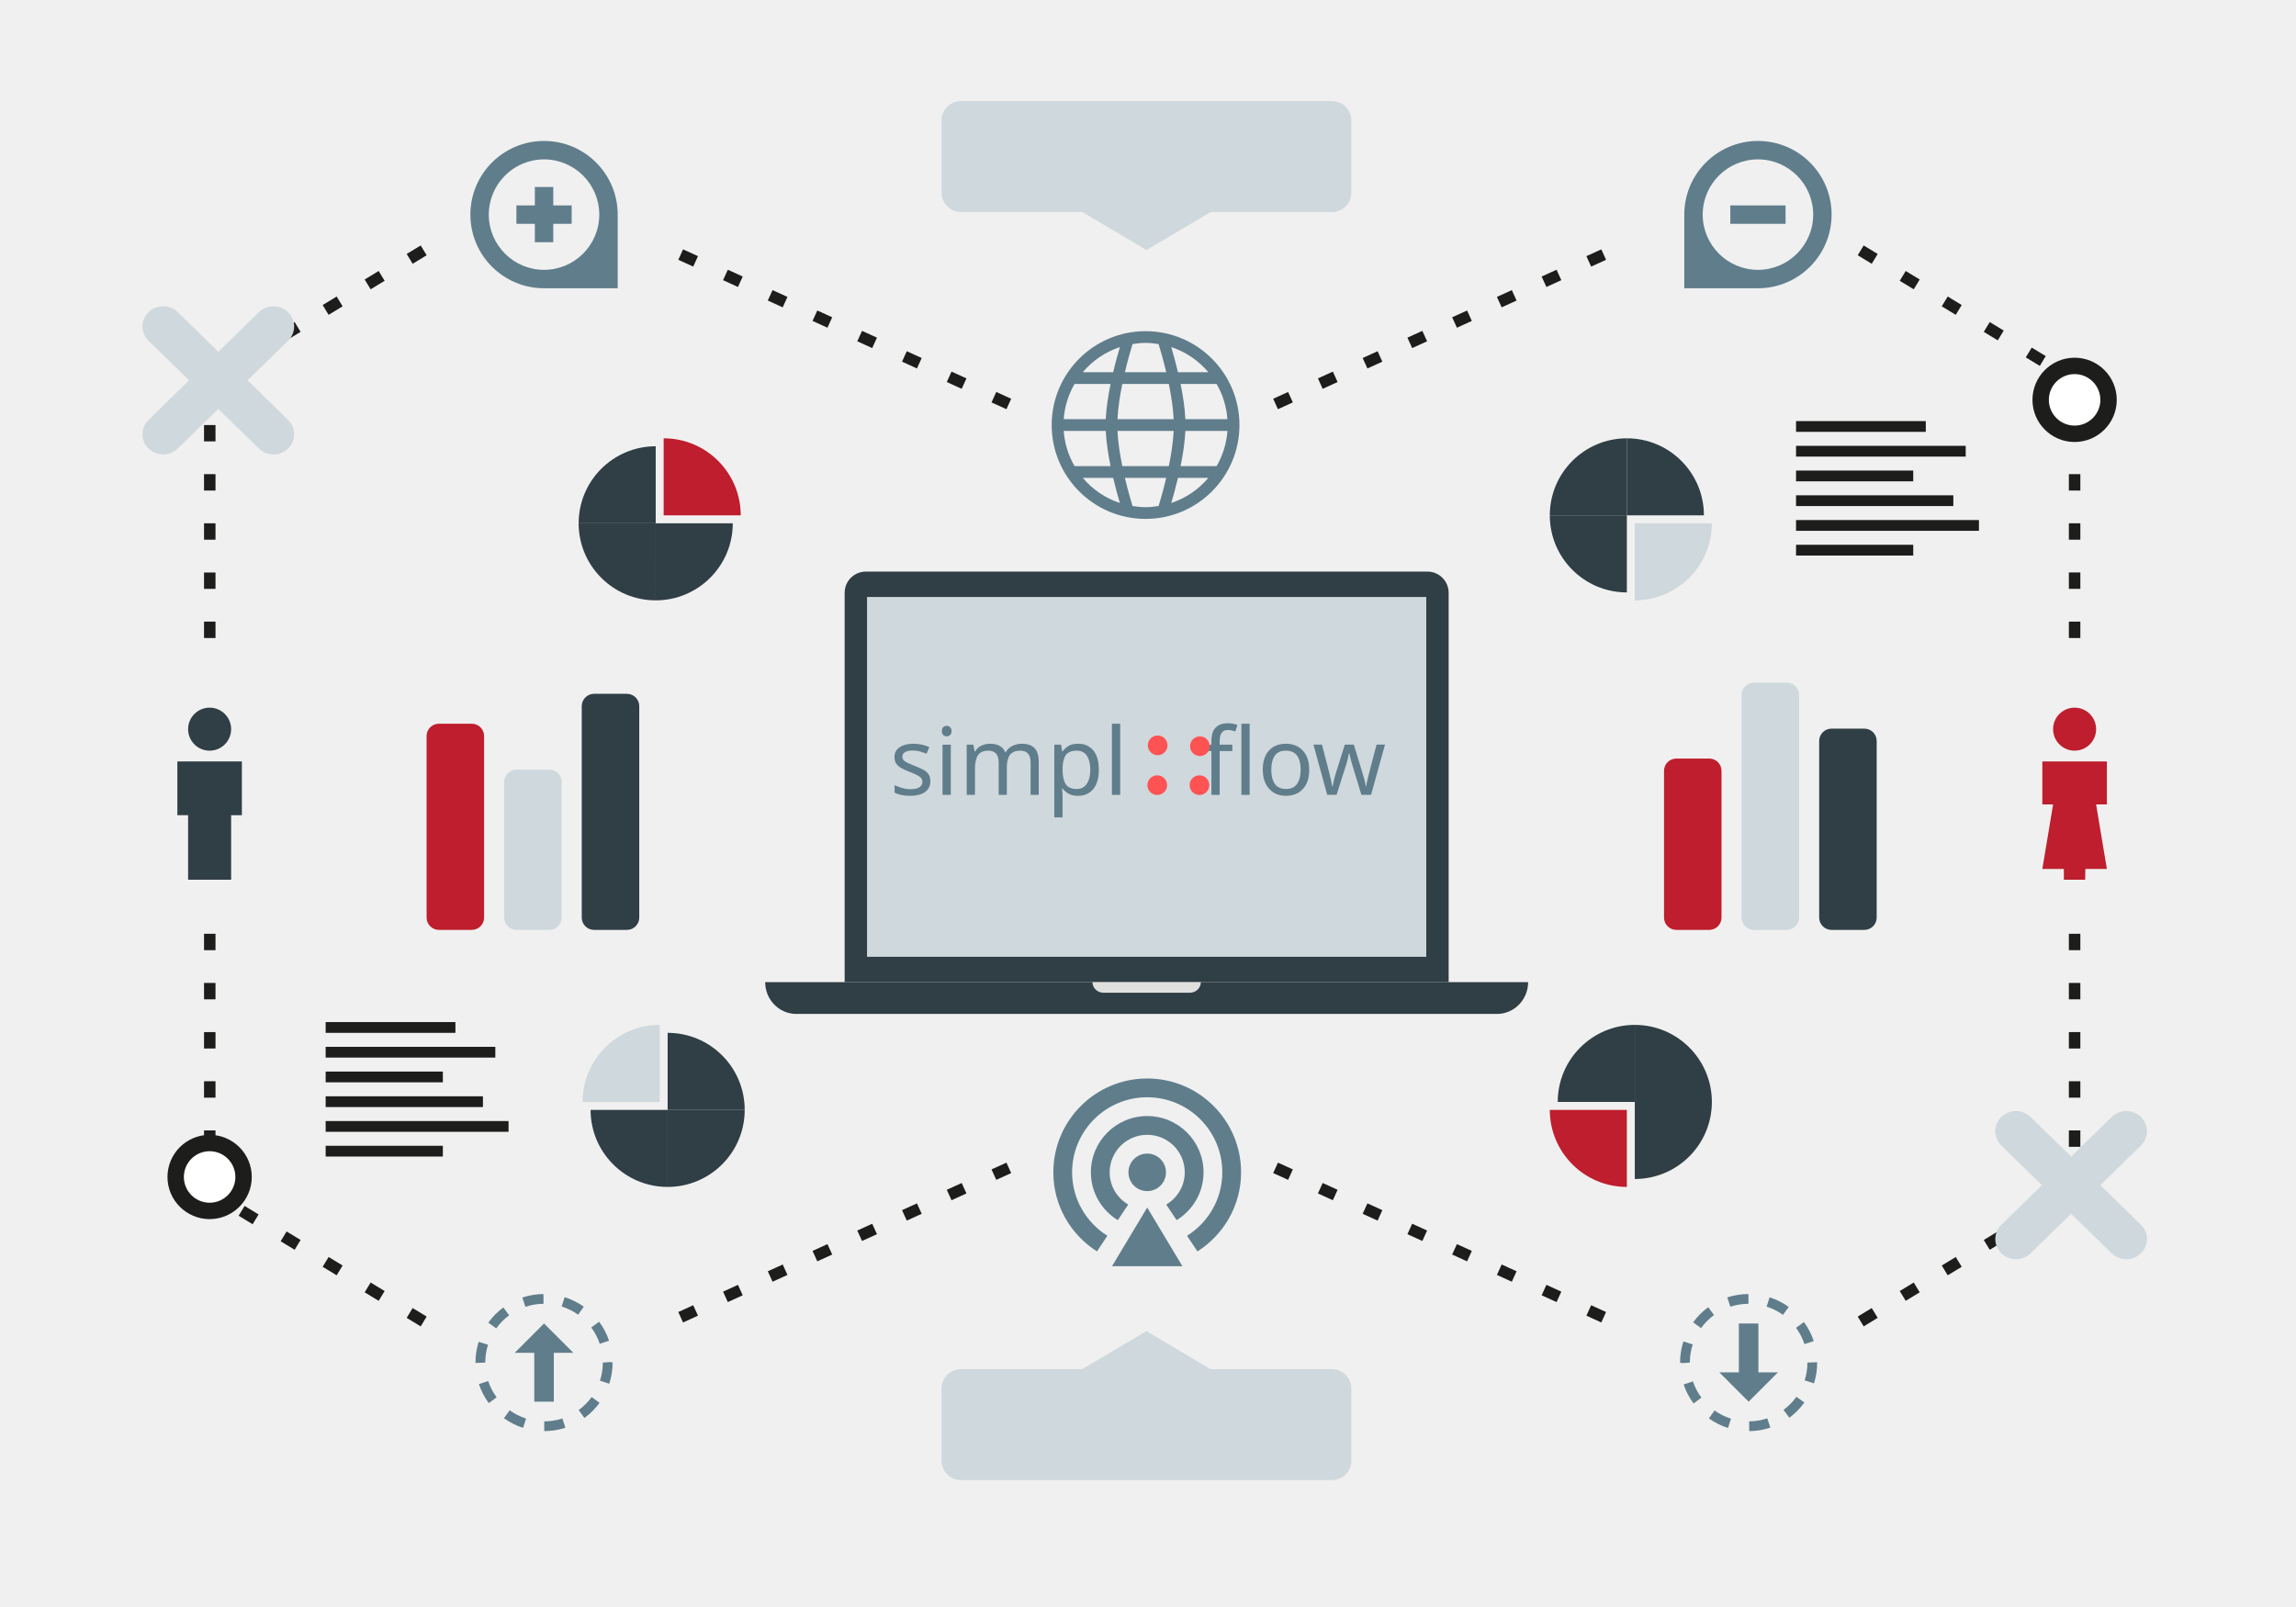
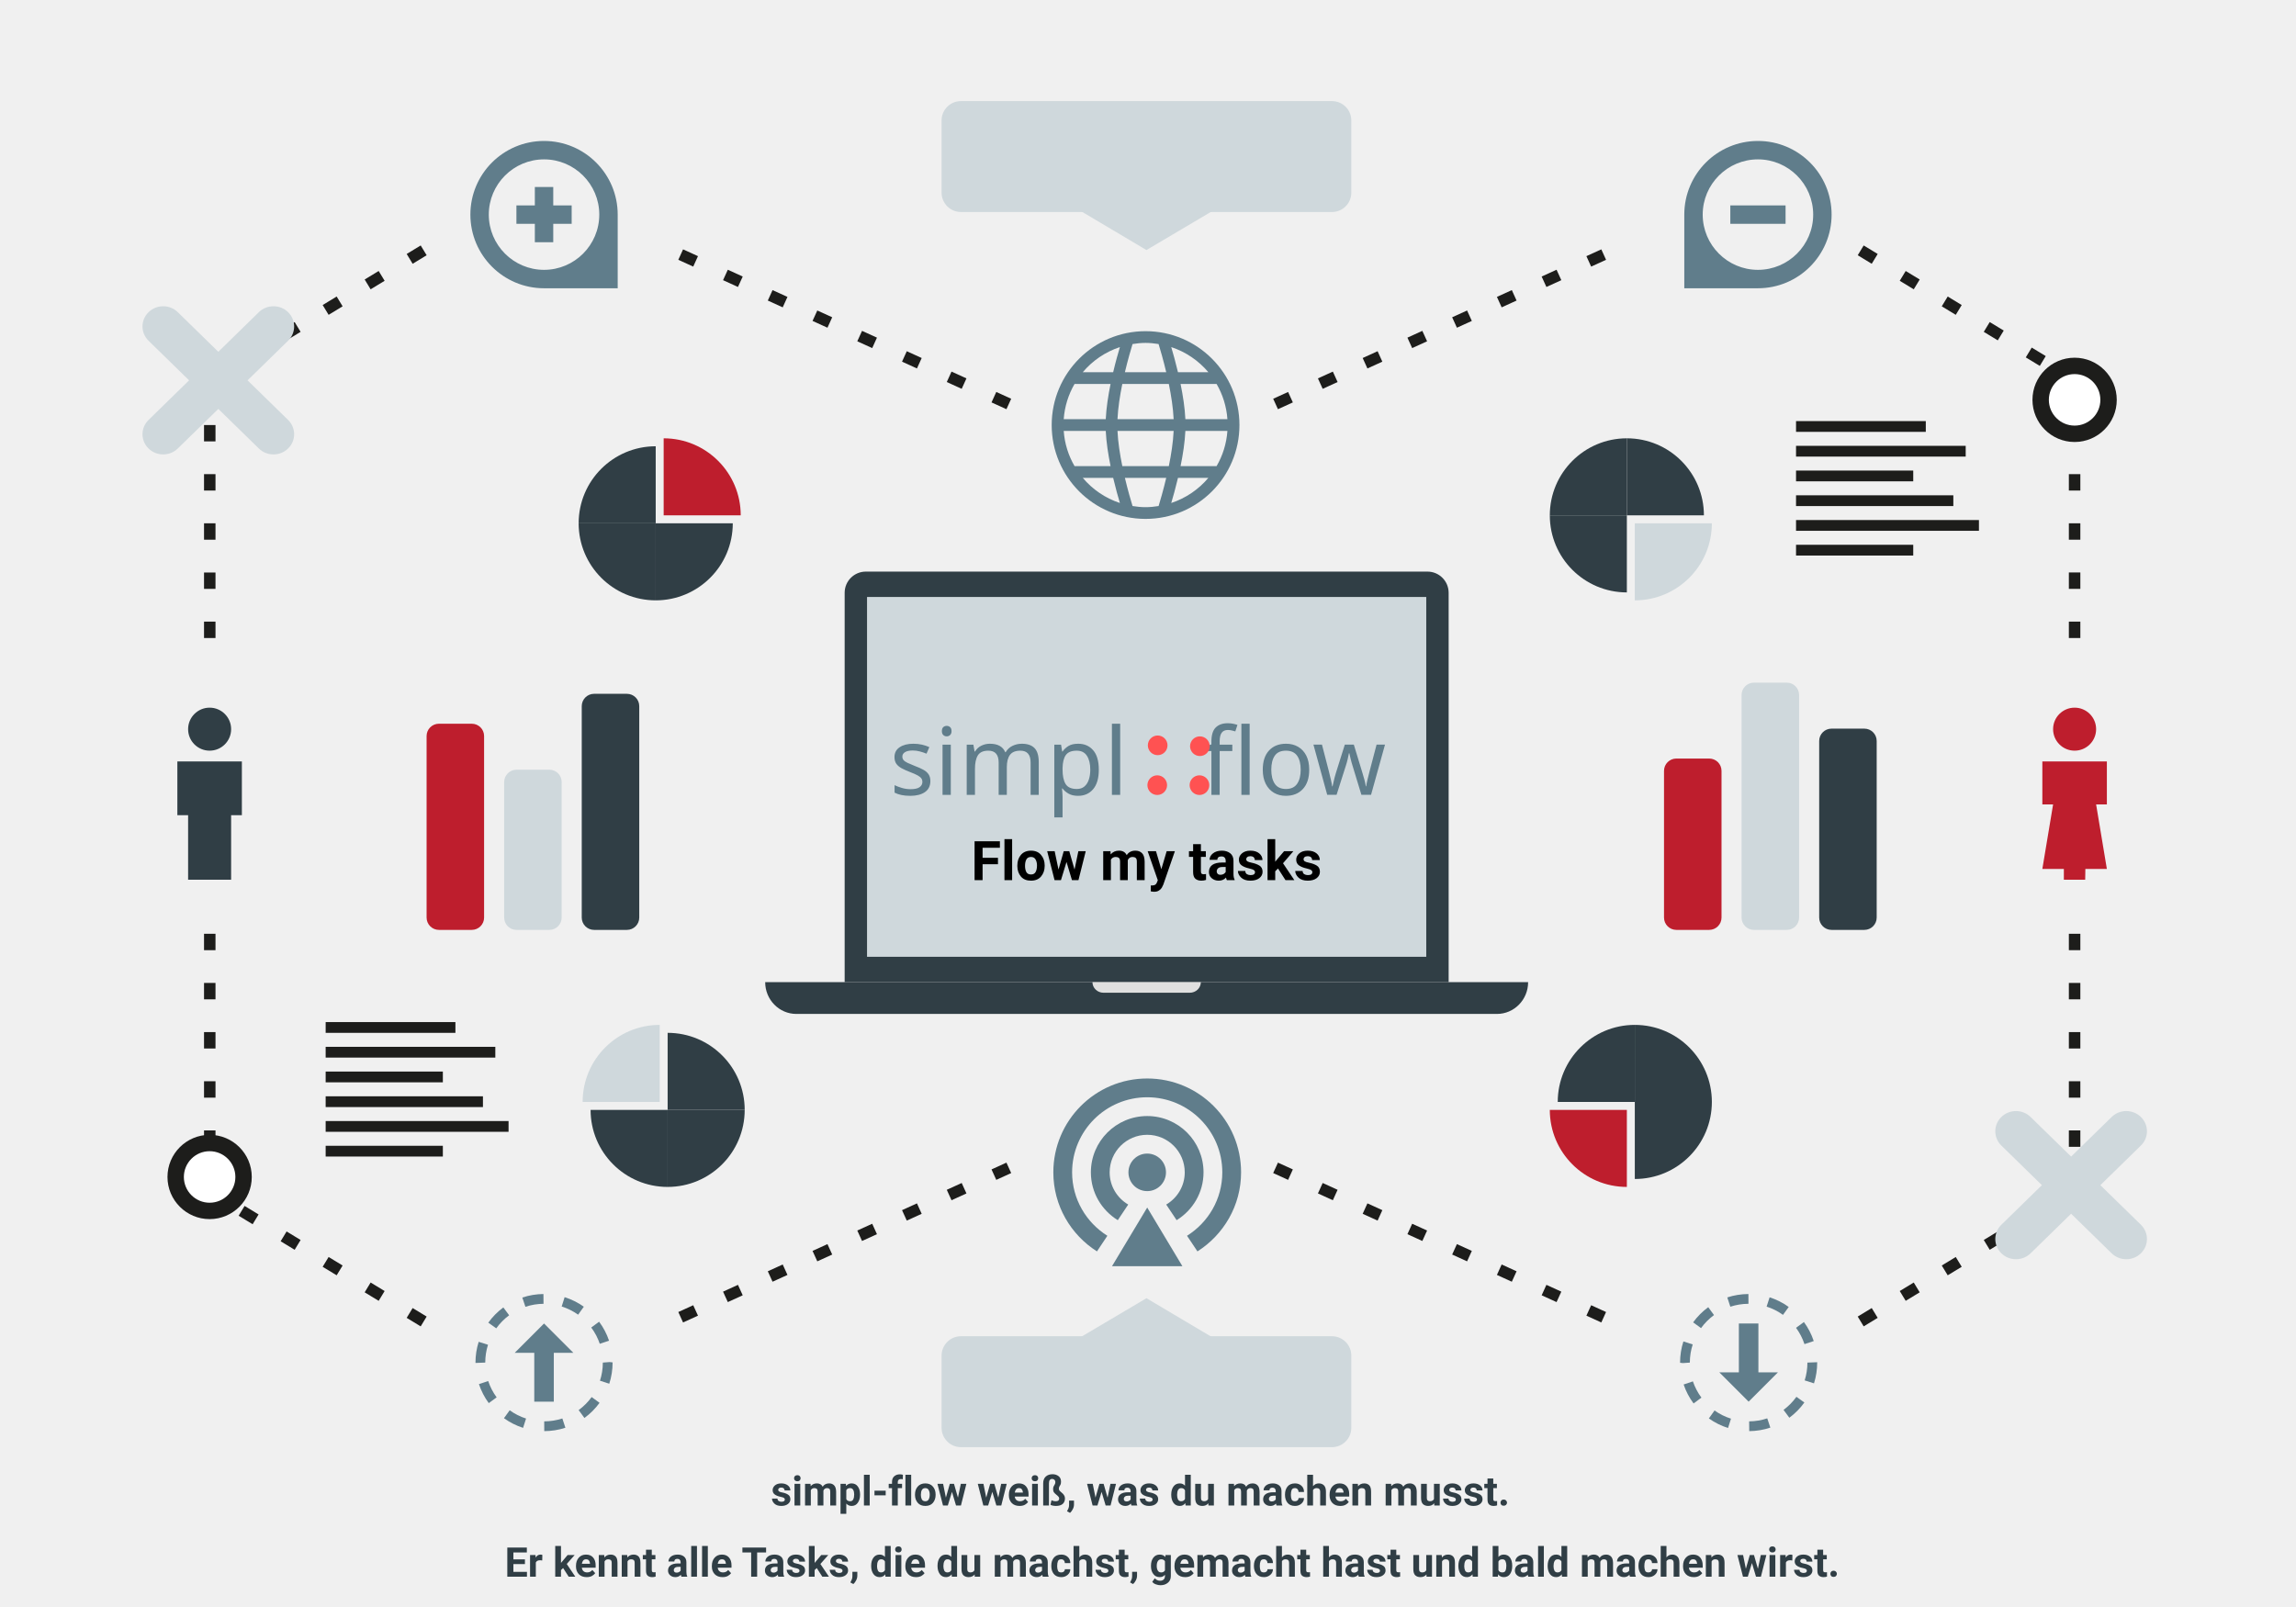
<svg xmlns="http://www.w3.org/2000/svg" id="svg2" version="1.1" xml:space="preserve" width="419.987" height="293.987" viewBox="0 0 419.987 293.987">
  <defs id="defs6" />
  <g id="g10" transform="matrix(1.25,0,0,-1.25,0,293.9875)">
    <path id="path16" style="fill:#1d1d1b;fill-opacity:1;fill-rule:nonzero;stroke:none" d="m 262.827,171.986 18.988,0 0,1.575 -18.988,0 0,-1.575 z" />
    <path id="path18" style="fill:#1d1d1b;fill-opacity:1;fill-rule:nonzero;stroke:none" d="m 262.827,168.365 24.827,0 0,1.576 -24.827,0 0,-1.576 z" />
    <path id="path20" style="fill:#1d1d1b;fill-opacity:1;fill-rule:nonzero;stroke:none" d="m 262.827,164.745 17.15,0 0,1.575 -17.15,0 0,-1.575 z" />
    <path id="path22" style="fill:#1d1d1b;fill-opacity:1;fill-rule:nonzero;stroke:none" d="m 262.827,161.125 23.017,0 0,1.575 -23.017,0 0,-1.575 z" />
    <path id="path24" style="fill:#1d1d1b;fill-opacity:1;fill-rule:nonzero;stroke:none" d="m 262.827,157.504 26.765,0 0,1.575 -26.765,0 0,-1.575 z" />
    <path id="path26" style="fill:#1d1d1b;fill-opacity:1;fill-rule:nonzero;stroke:none" d="m 262.827,153.883 17.15,0 0,1.575 -17.15,0 0,-1.575 z" />
    <path id="path28" style="fill:#1d1d1b;fill-opacity:1;fill-rule:nonzero;stroke:none" d="m 47.656,84.026 18.988,0 0,1.576 -18.988,0 0,-1.576 z" />
    <path id="path30" style="fill:#1d1d1b;fill-opacity:1;fill-rule:nonzero;stroke:none" d="m 47.656,80.407 24.828,0 0,1.574 -24.828,0 0,-1.574 z" />
    <path id="path32" style="fill:#1d1d1b;fill-opacity:1;fill-rule:nonzero;stroke:none" d="m 47.656,76.786 17.15,0 0,1.576 -17.15,0 0,-1.576 z" />
    <path id="path34" style="fill:#1d1d1b;fill-opacity:1;fill-rule:nonzero;stroke:none" d="m 47.656,73.165 23.017,0 0,1.576 -23.017,0 0,-1.576 z" />
    <path id="path36" style="fill:#1d1d1b;fill-opacity:1;fill-rule:nonzero;stroke:none" d="m 47.656,69.545 26.765,0 0,1.575 -26.765,0 0,-1.575 z" />
    <path id="path38" style="fill:#1d1d1b;fill-opacity:1;fill-rule:nonzero;stroke:none" d="m 47.656,65.924 17.15,0 0,1.575 -17.15,0 0,-1.575 z" />
    <path id="path240" style="fill:#607d8b;fill-opacity:1;fill-rule:nonzero;stroke:none" d="m 249.169,203.781 c 0,4.458 3.625,8.084 8.084,8.084 4.457,0 8.083,-3.626 8.083,-8.084 0,-4.458 -3.626,-8.084 -8.083,-8.084 -4.459,0 -8.084,3.626 -8.084,8.084 z m -2.695,0 0,-10.779 10.779,0 c 5.952,0 10.778,4.826 10.778,10.779 0,5.953 -4.826,10.779 -10.778,10.779 -5.953,0 -10.779,-4.826 -10.779,-10.779" />
    <path id="path242" style="fill:#607d8b;fill-opacity:1;fill-rule:nonzero;stroke:none" d="m 253.21,202.433 8.084,0 0,2.694 -8.084,0 0,-2.694 z" />
    <path id="path244" style="fill:#607d8b;fill-opacity:1;fill-rule:nonzero;stroke:none" d="m 79.613,195.697 c -4.458,0 -8.084,3.626 -8.084,8.084 0,4.458 3.626,8.084 8.084,8.084 4.458,0 8.084,-3.626 8.084,-8.084 0,-4.458 -3.626,-8.084 -8.084,-8.084 z m 0,18.863 c -5.952,0 -10.778,-4.826 -10.778,-10.779 0,-5.953 4.826,-10.779 10.778,-10.779 l 10.779,0 0,10.779 c 0,5.953 -4.826,10.779 -10.779,10.779" />
    <path id="path246" style="fill:#607d8b;fill-opacity:1;fill-rule:nonzero;stroke:none" d="m 80.961,207.823 -2.694,0 0,-2.696 -2.695,0 0,-2.694 2.695,0 0,-2.694 2.694,0 0,2.694 2.695,0 0,2.694 -2.695,0 0,2.696" />
    <path id="path248" style="fill:#303e45;fill-opacity:1;fill-rule:nonzero;stroke:none" d="m 25.954,123.752 0,-7.869 1.573,0 0,-9.441 6.295,0 0,9.441 1.573,0 0,7.869 -9.441,0 z m 4.721,1.574 c 1.739,0 3.148,1.409 3.148,3.147 0,1.738 -1.409,3.147 -3.148,3.147 -1.738,0 -3.147,-1.409 -3.147,-3.147 0,-1.738 1.409,-3.147 3.147,-3.147" />
    <path id="path250" style="fill:#be1e2d;fill-opacity:1;fill-rule:evenodd;stroke:none" d="m 303.592,125.326 c 1.738,0 3.147,1.409 3.147,3.147 0,1.738 -1.409,3.147 -3.147,3.147 -1.738,0 -3.148,-1.409 -3.148,-3.147 0,-1.738 1.41,-3.147 3.148,-3.147" />
    <path id="path252" style="fill:#be1e2d;fill-opacity:1;fill-rule:evenodd;stroke:none" d="m 308.313,123.752 -9.442,0 0,-6.294 1.573,0 -1.573,-9.442 3.148,0 0,-1.574 3.122,0 0.025,1.574 3.147,0 -1.574,9.442 1.574,0 0,6.294" />
    <path id="path254" style="fill:#607d8b;fill-opacity:1;fill-rule:nonzero;stroke:none" d="m 165.132,63.61 c 0,-1.518 1.228,-2.746 2.747,-2.746 1.518,0 2.747,1.228 2.747,2.746 0,1.517 -1.229,2.748 -2.747,2.748 -1.519,0 -2.747,-1.231 -2.747,-2.748" />
    <path id="path256" style="fill:#607d8b;fill-opacity:1;fill-rule:nonzero;stroke:none" d="m 170.661,58.897 1.522,-2.285 c 2.355,1.449 3.938,4.029 3.938,6.998 0,4.551 -3.69,8.242 -8.242,8.242 -4.552,0 -8.243,-3.691 -8.243,-8.242 0,-2.969 1.584,-5.549 3.938,-6.998 l 1.525,2.285 c -1.619,0.957 -2.715,2.697 -2.715,4.713 0,3.035 2.46,5.496 5.495,5.496 3.036,0 5.493,-2.461 5.493,-5.496 0,-2.016 -1.097,-3.76 -2.711,-4.713" />
    <path id="path258" style="fill:#607d8b;fill-opacity:1;fill-rule:nonzero;stroke:none" d="m 167.879,77.348 c -7.586,0 -13.737,-6.15 -13.737,-13.738 0,-4.875 2.556,-9.133 6.385,-11.568 l 1.523,2.285 c -3.091,1.945 -5.161,5.361 -5.161,9.283 0,6.068 4.919,10.99 10.99,10.99 6.068,0 10.99,-4.922 10.99,-10.99 0,-3.922 -2.073,-7.342 -5.163,-9.283 l 1.525,-2.285 c 3.828,2.435 6.385,6.693 6.385,11.568 0,7.588 -6.15,13.738 -13.737,13.738" />
    <path id="path260" style="fill:#607d8b;fill-opacity:1;fill-rule:nonzero;stroke:none" d="m 162.728,49.874 10.302,0 -5.151,8.586 -5.151,-8.586" />
    <path id="path262" style="fill:#607d8b;fill-opacity:1;fill-rule:nonzero;stroke:none" d="m 171.396,161.574 c 0.257,0.851 0.626,2.159 0.987,3.681 l 4.449,0 c -1.421,-1.686 -3.297,-2.974 -5.436,-3.681 z m -5.663,-0.444 c -0.242,0.788 -0.687,2.305 -1.119,4.125 l 6.049,0 c -0.432,-1.818 -0.875,-3.337 -1.117,-4.125 -0.622,-0.1 -1.257,-0.167 -1.908,-0.167 -0.65,0 -1.283,0.067 -1.905,0.167 z m -7.287,4.125 4.45,0 c 0.36,-1.522 0.73,-2.83 0.986,-3.681 -2.142,0.705 -4.016,1.995 -5.436,3.681 z m 5.437,19.137 c -0.255,-0.851 -0.627,-2.158 -0.987,-3.681 l -4.45,0 c 1.418,1.686 3.294,2.976 5.437,3.681 z m 5.661,0.446 c 0.243,-0.792 0.687,-2.306 1.119,-4.127 l -6.049,0 c 0.432,1.821 0.877,3.335 1.119,4.127 0.622,0.099 1.255,0.166 1.905,0.166 0.651,0 1.284,-0.067 1.906,-0.166 z m 7.289,-4.127 -4.451,0 c -0.361,1.523 -0.731,2.83 -0.986,3.681 2.139,-0.705 4.015,-1.995 5.437,-3.681 z m -3.369,-6.87 c -0.076,1.655 -0.356,3.463 -0.703,5.153 l 5.271,0 c 0.893,-1.537 1.45,-3.285 1.584,-5.153 l -6.152,0 z m 0,-1.716 6.152,0 c -0.134,-1.869 -0.691,-3.616 -1.584,-5.153 l -5.271,0 c 0.347,1.69 0.627,3.497 0.703,5.153 z m -9.934,0 8.217,0 c -0.077,-1.652 -0.357,-3.461 -0.704,-5.153 l -6.808,0 c -0.345,1.692 -0.629,3.501 -0.705,5.153 z m 0.705,6.869 6.808,0 c 0.347,-1.691 0.627,-3.5 0.704,-5.153 l -8.217,0 c 0.076,1.653 0.36,3.462 0.705,5.153 z m -2.422,-5.153 -6.151,0 c 0.131,1.868 0.692,3.616 1.583,5.153 l 5.271,0 c -0.344,-1.69 -0.626,-3.498 -0.703,-5.153 z m -6.151,-1.716 6.151,0 c 0.077,-1.656 0.359,-3.463 0.703,-5.153 l -5.271,0 c -0.891,1.537 -1.452,3.284 -1.583,5.153 z m 11.976,14.596 c -7.586,0 -13.737,-6.151 -13.737,-13.738 0,-7.586 6.151,-13.737 13.737,-13.737 7.588,0 13.738,6.151 13.738,13.737 0,7.587 -6.15,13.738 -13.738,13.738" />
    <path id="path264" style="fill:#1d1d1b;fill-opacity:1;fill-rule:nonzero;stroke:none" d="m 232.845,196.172 -0.697,1.529 2.183,0.993 0.695,-1.528 -2.181,-0.994 z m -6.549,-2.981 -0.695,1.527 2.181,0.995 0.697,-1.528 -2.183,-0.994 z m -6.548,-2.982 -0.694,1.528 2.181,0.994 0.696,-1.528 -2.183,-0.994 z m -6.548,-2.981 -0.695,1.527 2.183,0.993 0.696,-1.527 -2.184,-0.993 z m -6.547,-2.982 -0.696,1.528 2.183,0.993 0.696,-1.527 -2.183,-0.994 z m -6.548,-2.982 -0.696,1.529 2.184,0.994 0.695,-1.528 -2.183,-0.995 z m -6.547,-2.981 -0.696,1.528 2.183,0.994 0.694,-1.528 -2.181,-0.994 z m -6.548,-2.981 -0.696,1.528 2.183,0.993 0.695,-1.528 -2.182,-0.993" />
    <path id="path266" style="fill:#1d1d1b;fill-opacity:1;fill-rule:nonzero;stroke:none" d="m 273.903,196.586 -2.049,1.246 0.872,1.434 2.05,-1.245 -0.873,-1.435 z m 6.149,-3.737 -2.05,1.246 0.872,1.434 2.05,-1.245 -0.872,-1.435 z m 6.148,-3.736 -2.049,1.245 0.871,1.435 2.049,-1.246 -0.871,-1.434 z m 6.148,-3.736 -2.049,1.244 0.872,1.435 2.049,-1.245 -0.872,-1.434 z m 6.149,-3.738 -2.05,1.246 0.872,1.435 2.049,-1.245 -0.871,-1.436 z m 5.935,-3.856 -1.68,0 0,1.27 -0.156,0.096 0.156,0.259 0,0.117 0.072,0 0.644,1.059 0.964,-0.586 0,-2.215 z m 0,-7.194 -1.68,0 0,2.398 1.68,0 0,-2.398 z m 0,-7.195 -1.68,0 0,2.399 1.68,0 0,-2.399 z m 0,-7.194 -1.68,0 0,2.398 1.68,0 0,-2.398 z m 0,-7.195 -1.68,0 0,2.399 1.68,0 0,-2.399 z m 0,-7.195 -1.68,0 0,2.399 1.68,0 0,-2.399" />
    <path id="path268" style="fill:#1d1d1b;fill-opacity:1;fill-rule:nonzero;stroke:none" d="m 101.444,196.172 -2.182,0.994 0.696,1.528 2.182,-0.993 -0.696,-1.529 z m 6.548,-2.981 -2.182,0.994 0.696,1.528 2.182,-0.995 -0.696,-1.527 z m 6.548,-2.982 -2.182,0.994 0.695,1.528 2.182,-0.994 -0.695,-1.528 z m 6.548,-2.981 -2.183,0.993 0.696,1.527 2.182,-0.993 -0.695,-1.527 z m 6.548,-2.982 -2.184,0.994 0.697,1.527 2.182,-0.993 -0.695,-1.528 z m 6.547,-2.982 -2.182,0.995 0.695,1.528 2.183,-0.994 -0.696,-1.529 z m 6.548,-2.981 -2.182,0.994 0.694,1.528 2.184,-0.994 -0.696,-1.528 z m 6.547,-2.981 -2.182,0.993 0.696,1.528 2.182,-0.993 -0.696,-1.528" />
    <path id="path270" style="fill:#1d1d1b;fill-opacity:1;fill-rule:nonzero;stroke:none" d="m 60.385,196.586 -0.872,1.435 2.05,1.245 0.872,-1.434 -2.05,-1.246 z m -6.149,-3.737 -0.872,1.435 2.049,1.245 0.873,-1.434 -2.05,-1.246 z m -6.147,-3.736 -0.872,1.434 2.05,1.246 0.871,-1.435 -2.049,-1.245 z m -6.149,-3.736 -0.873,1.434 2.051,1.245 0.871,-1.435 -2.049,-1.244 z m -6.148,-3.738 -0.871,1.436 2.048,1.245 0.871,-1.435 -2.048,-1.246 z m -4.256,-3.856 -1.679,0 0,2.215 0.964,0.586 0.643,-1.059 0.072,0 0,-0.117 0.158,-0.259 -0.158,-0.096 0,-1.27 z m 0,-7.195 -1.679,0 0,2.399 1.679,0 0,-2.399 z m 0,-7.194 -1.679,0 0,2.399 1.679,0 0,-2.399 z m 0,-7.194 -1.679,0 0,2.398 1.679,0 0,-2.398 z m 0,-7.195 -1.679,0 0,2.398 1.679,0 0,-2.398 z m 0,-7.195 -1.679,0 0,2.399 1.679,0 0,-2.399" />
    <path id="path272" style="fill:#1d1d1b;fill-opacity:1;fill-rule:nonzero;stroke:none" d="m 188.497,62.512 -2.183,0.994 0.696,1.528 2.182,-0.994 -0.695,-1.528 z m 6.548,-2.982 -2.183,0.994 0.696,1.529 2.181,-0.996 -0.694,-1.527 z m 6.548,-2.981 -2.184,0.995 0.696,1.527 2.183,-0.994 -0.695,-1.528 z m 6.547,-2.982 -2.183,0.994 0.696,1.527 2.183,-0.992 -0.696,-1.529 z m 6.548,-2.981 -2.183,0.995 0.695,1.527 2.184,-0.994 -0.696,-1.528 z m 6.547,-2.982 -2.181,0.994 0.694,1.529 2.183,-0.996 -0.696,-1.527 z m 6.547,-2.98 -2.181,0.992 0.695,1.529 2.183,-0.994 -0.697,-1.527 z m 6.549,-2.983 -2.183,0.994 0.697,1.528 2.181,-0.994 -0.695,-1.528" />
    <path id="path274" style="fill:#1d1d1b;fill-opacity:1;fill-rule:nonzero;stroke:none" d="m 304.432,96.127 -1.68,0 0,2.397 1.68,0 0,-2.397 z m 0,-7.195 -1.68,0 0,2.399 1.68,0 0,-2.399 z m 0,-7.195 -1.68,0 0,2.398 1.68,0 0,-2.398 z m 0,-7.193 -1.68,0 0,2.398 1.68,0 0,-2.398 z m 0,-7.196 -1.68,0 0,2.399 1.68,0 0,-2.399 z m -0.964,-7.596 -0.644,1.059 -0.072,0 0,0.117 -0.156,0.258 0.156,0.096 0,1.271 1.68,0 0,-2.215 -0.964,-0.586 z m -6.149,-3.736 -0.872,1.434 2.05,1.246 0.871,-1.436 -2.049,-1.244 z m -6.148,-3.738 -0.872,1.435 2.049,1.247 0.872,-1.436 -2.049,-1.246 z m -6.149,-3.734 -0.871,1.433 2.049,1.246 0.871,-1.435 -2.049,-1.244 z m -6.148,-3.737 -0.872,1.434 2.05,1.246 0.872,-1.436 -2.05,-1.244 z m -6.148,-3.738 -0.872,1.435 2.049,1.247 0.873,-1.436 -2.05,-1.246" />
    <path id="path276" style="fill:#1d1d1b;fill-opacity:1;fill-rule:nonzero;stroke:none" d="m 145.792,62.512 -0.696,1.528 2.182,0.994 0.696,-1.528 -2.182,-0.994 z m -6.549,-2.982 -0.694,1.527 2.182,0.996 0.696,-1.529 -2.184,-0.994 z m -6.547,-2.981 -0.695,1.528 2.182,0.994 0.696,-1.527 -2.183,-0.995 z m -6.547,-2.982 -0.697,1.529 2.184,0.992 0.695,-1.527 -2.182,-0.994 z m -6.548,-2.981 -0.696,1.528 2.183,0.994 0.695,-1.527 -2.182,-0.995 z m -6.548,-2.982 -0.695,1.527 2.182,0.996 0.695,-1.529 -2.182,-0.994 z m -6.547,-2.98 -0.696,1.527 2.182,0.994 0.696,-1.529 -2.182,-0.992 z m -6.548,-2.983 -0.696,1.528 2.182,0.994 0.696,-1.528 -2.182,-0.994" />
    <path id="path278" style="fill:#1d1d1b;fill-opacity:1;fill-rule:nonzero;stroke:none" d="m 31.536,96.127 -1.679,0 0,2.397 1.679,0 0,-2.397 z m 0,-7.195 -1.679,0 0,2.399 1.679,0 0,-2.399 z m 0,-7.195 -1.679,0 0,2.398 1.679,0 0,-2.398 z m 0,-7.193 -1.679,0 0,2.398 1.679,0 0,-2.398 z m 0,-7.196 -1.679,0 0,2.399 1.679,0 0,-2.399 z m -0.714,-7.596 -0.964,0.586 0,2.215 1.679,0 0,-1.271 0.158,-0.096 -0.158,-0.258 0,-0.117 -0.072,0 -0.643,-1.059 z m 6.148,-3.736 -2.048,1.244 0.871,1.436 2.048,-1.246 -0.871,-1.434 z m 6.149,-3.738 -2.051,1.246 0.873,1.436 2.049,-1.247 -0.871,-1.435 z m 6.148,-3.734 -2.05,1.244 0.872,1.435 2.049,-1.246 -0.871,-1.433 z m 6.146,-3.737 -2.049,1.244 0.872,1.436 2.05,-1.246 -0.873,-1.434 z m 6.149,-3.738 -2.05,1.246 0.872,1.436 2.05,-1.247 -0.872,-1.435" />
    <path id="path280" style="fill:#ffffff;fill-opacity:1;fill-rule:nonzero;stroke:none" d="m 308.562,176.67 c 0,-2.745 -2.226,-4.968 -4.97,-4.968 -2.744,0 -4.968,2.223 -4.968,4.968 0,2.744 2.224,4.969 4.968,4.969 2.744,0 4.97,-2.225 4.97,-4.969" />
    <path id="path282" style="fill:#1d1d1b;fill-opacity:1;fill-rule:nonzero;stroke:none" d="m 303.592,180.44 c -2.078,0 -3.77,-1.692 -3.77,-3.77 0,-2.079 1.692,-3.77 3.77,-3.77 2.078,0 3.769,1.691 3.769,3.77 0,2.078 -1.691,3.77 -3.769,3.77 z m 0,-9.938 c -3.402,0 -6.167,2.767 -6.167,6.168 0,3.402 2.765,6.168 6.167,6.168 3.401,0 6.168,-2.766 6.168,-6.168 0,-3.401 -2.767,-6.168 -6.168,-6.168" />
    <path id="path284" style="fill:#ffffff;fill-opacity:1;fill-rule:nonzero;stroke:none" d="m 35.644,62.934 c 0,-2.742 -2.225,-4.969 -4.969,-4.969 -2.744,0 -4.968,2.227 -4.968,4.969 0,2.746 2.225,4.969 4.968,4.969 2.744,0 4.969,-2.223 4.969,-4.969" />
    <path id="path286" style="fill:#1d1d1b;fill-opacity:1;fill-rule:nonzero;stroke:none" d="m 30.675,66.706 c -2.078,0 -3.769,-1.692 -3.769,-3.772 0,-2.078 1.691,-3.769 3.769,-3.769 2.078,0 3.769,1.691 3.769,3.769 0,2.08 -1.691,3.772 -3.769,3.772 z m 0,-9.94 c -3.401,0 -6.167,2.768 -6.167,6.168 0,3.402 2.766,6.168 6.167,6.168 3.401,0 6.168,-2.766 6.168,-6.168 0,-3.4 -2.768,-6.168 -6.168,-6.168" />
    <path id="path288" style="fill:#cfd8dc;fill-opacity:1;fill-rule:nonzero;stroke:none" d="m 36.227,179.525 5.932,5.796 c 1.18,1.153 1.18,3.026 0,4.181 -1.182,1.154 -3.098,1.154 -4.279,0 l -5.931,-5.797 -5.933,5.797 c -1.18,1.154 -3.096,1.154 -4.277,0 -1.181,-1.155 -1.181,-3.028 0,-4.181 l 5.932,-5.796 -5.932,-5.796 c -1.181,-1.154 -1.181,-3.025 0,-4.18 1.18,-1.155 3.097,-1.155 4.277,0 l 5.933,5.794 5.931,-5.794 c 1.181,-1.155 3.097,-1.155 4.279,0 1.18,1.155 1.18,3.026 0,4.18 l -5.932,5.796" />
    <path id="path290" style="fill:#cfd8dc;fill-opacity:1;fill-rule:nonzero;stroke:none" d="m 307.36,61.737 5.933,5.795 c 1.181,1.154 1.181,3.025 0,4.181 -1.183,1.155 -3.098,1.155 -4.28,0 l -5.931,-5.794 -5.932,5.794 c -1.18,1.155 -3.096,1.155 -4.278,0 -1.182,-1.156 -1.182,-3.027 0,-4.181 l 5.932,-5.795 -5.932,-5.795 c -1.182,-1.156 -1.182,-3.025 0,-4.18 1.182,-1.156 3.098,-1.156 4.278,-0.002 l 5.932,5.795 5.931,-5.795 c 1.182,-1.154 3.097,-1.154 4.28,0.002 1.181,1.155 1.179,3.024 0,4.18 l -5.933,5.795" />
    <path id="path292" style="fill:#607d8b;fill-opacity:1;fill-rule:nonzero;stroke:none" d="m 75.324,37.2 2.859,0 0,-7.151 2.86,0 0,7.151 2.859,0 -4.29,4.289 L 75.324,37.2" />
    <path id="path294" style="fill:#607d8b;fill-opacity:1;fill-rule:nonzero;stroke:none" d="m 73.656,43.842 c -0.846,-0.625 -1.586,-1.377 -2.199,-2.23 l 1.162,-0.832 c 0.526,0.732 1.162,1.375 1.887,1.912 l -0.85,1.15" />
    <path id="path296" style="fill:#607d8b;fill-opacity:1;fill-rule:nonzero;stroke:none" d="m 79.538,44.372 -0.013,1.431 c -1.057,-0.009 -2.095,-0.183 -3.091,-0.515 l 0.453,-1.356 c 0.852,0.285 1.744,0.434 2.65,0.44" />
    <path id="path298" style="fill:#607d8b;fill-opacity:1;fill-rule:nonzero;stroke:none" d="m 73.748,27.629 c 0.854,-0.615 1.796,-1.091 2.798,-1.414 l 0.436,1.364 c -0.859,0.273 -1.665,0.679 -2.396,1.211 L 73.748,27.629" />
    <path id="path300" style="fill:#607d8b;fill-opacity:1;fill-rule:nonzero;stroke:none" d="m 70.085,32.618 c 0.333,-0.998 0.814,-1.934 1.439,-2.783 l 1.153,0.845 c -0.534,0.731 -0.95,1.531 -1.234,2.387 L 70.085,32.618" />
    <path id="path302" style="fill:#607d8b;fill-opacity:1;fill-rule:nonzero;stroke:none" d="m 71.413,38.377 -1.364,0.432 c -0.31,-0.98 -0.468,-2.002 -0.468,-3.039 l 0,-0.055 1.429,0.055 c 0,0.891 0.135,1.768 0.403,2.607" />
    <path id="path304" style="fill:#607d8b;fill-opacity:1;fill-rule:nonzero;stroke:none" d="m 87.671,41.751 -1.151,-0.852 c 0.543,-0.727 0.962,-1.527 1.249,-2.379 l 1.357,0.457 c -0.335,0.992 -0.824,1.928 -1.455,2.774" />
    <path id="path306" style="fill:#607d8b;fill-opacity:1;fill-rule:nonzero;stroke:none" d="m 89.222,35.844 -1.006,-0.074 c 0,-0.906 -0.14,-1.799 -0.418,-2.654 l 1.361,-0.44 c 0.323,0.998 0.487,2.037 0.487,3.121 l -0.425,0.047" />
    <path id="path308" style="fill:#607d8b;fill-opacity:1;fill-rule:nonzero;stroke:none" d="m 84.678,28.817 0.845,-1.154 c 0.853,0.621 1.597,1.369 2.213,2.218 l -1.155,0.842 c -0.53,-0.73 -1.171,-1.371 -1.903,-1.906" />
    <path id="path310" style="fill:#607d8b;fill-opacity:1;fill-rule:nonzero;stroke:none" d="M 82.626,45.342 82.194,43.977 c 0.859,-0.269 1.67,-0.672 2.407,-1.197 l 0.832,1.166 c -0.861,0.611 -1.806,1.082 -2.806,1.396" />
    <path id="path312" style="fill:#607d8b;fill-opacity:1;fill-rule:nonzero;stroke:none" d="m 79.639,27.165 0.006,-1.428 c 1.058,0.004 2.099,0.17 3.093,0.494 l -0.446,1.359 c -0.848,-0.277 -1.742,-0.42 -2.652,-0.425" />
    <path id="path314" style="fill:#607d8b;fill-opacity:1;fill-rule:nonzero;stroke:none" d="m 260.179,34.34 -2.86,0 0,7.151 -2.86,0 0,-7.151 -2.86,0 4.29,-4.291 4.29,4.291" />
    <path id="path316" style="fill:#607d8b;fill-opacity:1;fill-rule:nonzero;stroke:none" d="m 261.847,27.698 c 0.847,0.625 1.586,1.375 2.2,2.23 l -1.163,0.832 c -0.526,-0.732 -1.161,-1.377 -1.887,-1.914 l 0.85,-1.148" />
    <path id="path318" style="fill:#607d8b;fill-opacity:1;fill-rule:nonzero;stroke:none" d="m 255.965,27.167 0.013,-1.43 c 1.056,0.008 2.094,0.182 3.089,0.514 l -0.452,1.355 c -0.851,-0.285 -1.744,-0.432 -2.65,-0.439" />
    <path id="path320" style="fill:#607d8b;fill-opacity:1;fill-rule:nonzero;stroke:none" d="m 261.755,43.909 c -0.854,0.617 -1.796,1.093 -2.796,1.414 l -0.438,-1.362 c 0.857,-0.275 1.666,-0.681 2.397,-1.21 l 0.837,1.158" />
    <path id="path322" style="fill:#607d8b;fill-opacity:1;fill-rule:nonzero;stroke:none" d="m 265.418,38.92 c -0.332,0.999 -0.814,1.934 -1.44,2.784 l -1.151,-0.846 c 0.533,-0.729 0.949,-1.531 1.233,-2.387 l 1.358,0.449" />
    <path id="path324" style="fill:#607d8b;fill-opacity:1;fill-rule:nonzero;stroke:none" d="m 264.09,33.163 1.363,-0.434 c 0.311,0.979 0.469,2.004 0.469,3.039 l 0,0.055 -1.431,-0.055 c 0,-0.889 -0.135,-1.767 -0.401,-2.605" />
    <path id="path326" style="fill:#607d8b;fill-opacity:1;fill-rule:nonzero;stroke:none" d="m 247.833,29.788 1.148,0.853 c -0.541,0.725 -0.96,1.528 -1.248,2.377 l -1.355,-0.455 c 0.334,-0.994 0.823,-1.928 1.455,-2.775" />
    <path id="path328" style="fill:#607d8b;fill-opacity:1;fill-rule:nonzero;stroke:none" d="m 246.281,35.694 1.006,0.074 c 0,0.908 0.142,1.799 0.419,2.656 l -1.363,0.44 c -0.322,-0.998 -0.487,-2.039 -0.487,-3.123 l 0.425,-0.047" />
    <path id="path330" style="fill:#607d8b;fill-opacity:1;fill-rule:nonzero;stroke:none" d="m 250.823,42.723 -0.844,1.153 c -0.852,-0.622 -1.596,-1.37 -2.212,-2.219 l 1.156,-0.842 c 0.529,0.73 1.17,1.371 1.9,1.908" />
    <path id="path332" style="fill:#607d8b;fill-opacity:1;fill-rule:nonzero;stroke:none" d="m 252.877,26.196 0.431,1.365 c -0.859,0.27 -1.67,0.674 -2.406,1.199 l -0.832,-1.166 c 0.861,-0.611 1.806,-1.082 2.807,-1.398" />
    <path id="path334" style="fill:#607d8b;fill-opacity:1;fill-rule:nonzero;stroke:none" d="m 255.864,44.374 -0.006,1.429 C 254.8,45.799 253.76,45.631 252.765,45.307 l 0.447,-1.359 c 0.849,0.277 1.742,0.42 2.652,0.426" />
    <path id="path336" style="fill:#303e45;fill-opacity:1;fill-rule:nonzero;stroke:none" d="m 95.955,147.326 0.001,0 -0.001,11.275 11.278,0 -11.277,0 0,11.276 -0.001,0 0,-11.276 -11.277,0 11.277,0 0,-11.275" />
    <path id="path338" style="fill:#303e45;fill-opacity:1;fill-rule:nonzero;stroke:none" d="m 95.955,169.877 c -6.227,0 -11.277,-5.047 -11.277,-11.276 l 11.277,0 0,11.276" />
    <path id="path340" style="fill:#be1e2d;fill-opacity:1;fill-rule:nonzero;stroke:none" d="m 97.118,171.041 0,-11.278 11.278,0 0,0 c 0,6.229 -5.048,11.278 -11.278,11.278" />
    <path id="path342" style="fill:#303e45;fill-opacity:1;fill-rule:nonzero;stroke:none" d="m 95.955,147.326 0,11.275 -11.277,0 c 0.002,-6.226 5.05,-11.275 11.277,-11.275" />
    <path id="path344" style="fill:#303e45;fill-opacity:1;fill-rule:nonzero;stroke:none" d="m 95.956,147.326 c 6.229,0 11.275,5.049 11.277,11.275 l -11.278,0 0.001,-11.275" />
    <path id="path346" style="fill:#303e45;fill-opacity:1;fill-rule:nonzero;stroke:none" d="m 226.794,159.764 0,-0.001 11.275,0.001 0,-11.277 0,11.276 11.276,0 0,0.001 -11.276,0 0,11.277 0,-11.277 -11.275,0" />
    <path id="path348" style="fill:#303e45;fill-opacity:1;fill-rule:nonzero;stroke:none" d="m 249.345,159.764 c 0,6.228 -5.047,11.277 -11.276,11.277 l 0,-11.277 11.276,0" />
    <path id="path350" style="fill:#cfd8dc;fill-opacity:1;fill-rule:nonzero;stroke:none" d="m 250.508,158.601 -11.277,0 0,-11.277 c 6.229,0 11.277,5.049 11.277,11.277" />
    <path id="path352" style="fill:#303e45;fill-opacity:1;fill-rule:nonzero;stroke:none" d="m 226.794,159.764 11.275,0 0,11.277 c -6.227,-0.002 -11.275,-5.049 -11.275,-11.277" />
    <path id="path354" style="fill:#303e45;fill-opacity:1;fill-rule:nonzero;stroke:none" d="m 226.794,159.763 c 0,-6.228 5.048,-11.275 11.275,-11.276 l 0,11.277 -11.275,-0.001" />
    <path id="path356" style="fill:#303e45;fill-opacity:1;fill-rule:nonzero;stroke:none" d="m 239.232,85.192 -0.001,0 0.001,-11.275 -11.278,0 11.277,0 0,-11.278 0.001,0 0,11.278 11.277,0 -11.277,0 0,11.275" />
    <path id="path358" style="fill:#303e45;fill-opacity:1;fill-rule:nonzero;stroke:none" d="m 239.232,62.639 c 6.228,0 11.277,5.049 11.277,11.278 l -11.277,0 0,-11.278" />
    <path id="path360" style="fill:#be1e2d;fill-opacity:1;fill-rule:nonzero;stroke:none" d="m 238.069,61.477 0,11.277 -11.276,0 0,0 c 0,-6.228 5.048,-11.277 11.276,-11.277" />
    <path id="path362" style="fill:#303e45;fill-opacity:1;fill-rule:nonzero;stroke:none" d="m 239.232,85.192 0,-11.275 11.277,0 c -0.002,6.226 -5.049,11.275 -11.277,11.275" />
    <path id="path364" style="fill:#303e45;fill-opacity:1;fill-rule:nonzero;stroke:none" d="m 239.231,85.192 c -6.228,0 -11.275,-5.049 -11.277,-11.275 l 11.278,0 -0.001,11.275" />
    <path id="path366" style="fill:#303e45;fill-opacity:1;fill-rule:nonzero;stroke:none" d="m 108.976,72.754 -11.276,0 0,11.276 0,-11.276 -11.277,0 11.277,0 0,-11.277 0,11.277 11.276,0" />
    <path id="path368" style="fill:#303e45;fill-opacity:1;fill-rule:nonzero;stroke:none" d="m 86.424,72.754 c 0,-6.228 5.048,-11.277 11.277,-11.277 l 0,11.277 -11.277,0" />
    <path id="path370" style="fill:#cfd8dc;fill-opacity:1;fill-rule:nonzero;stroke:none" d="m 85.262,73.917 11.277,0 0,11.275 c -6.229,0 -11.277,-5.047 -11.277,-11.275" />
    <path id="path372" style="fill:#303e45;fill-opacity:1;fill-rule:nonzero;stroke:none" d="m 108.976,72.754 -11.276,0 0,-11.277 c 6.228,0.002 11.276,5.049 11.276,11.277" />
    <path id="path374" style="fill:#303e45;fill-opacity:1;fill-rule:nonzero;stroke:none" d="m 108.976,72.754 c 0,6.229 -5.048,11.274 -11.276,11.276 l 0,-11.276 11.276,0" />
    <path id="path376" style="fill:#cfd8dc;fill-opacity:1;fill-rule:nonzero;stroke:none" d="m 181.993,207.009 -14.226,-8.415 -14.223,8.443 28.449,-0.028" />
    <path id="path378" style="fill:#cfd8dc;fill-opacity:1;fill-rule:nonzero;stroke:none" d="m 197.747,206.994 c 0,-1.565 -1.268,-2.833 -2.833,-2.833 l -54.292,0 c -1.565,0 -2.832,1.268 -2.832,2.833 l 0,10.568 c 0,1.565 1.267,2.832 2.832,2.832 l 54.292,0 c 1.565,0 2.833,-1.267 2.833,-2.832 l 0,-10.568" />
-     <path id="path380" style="fill:#cfd8dc;fill-opacity:1;fill-rule:nonzero;stroke:none" d="m 153.544,31.96 14.225,8.414 14.224,-8.444 -28.449,0.03" />
-     <path id="path382" style="fill:#cfd8dc;fill-opacity:1;fill-rule:nonzero;stroke:none" d="m 137.79,31.973 c 0,1.565 1.268,2.834 2.832,2.834 l 54.292,0 c 1.565,0 2.833,-1.269 2.833,-2.834 l 0,-10.568 c 0,-1.563 -1.268,-2.832 -2.833,-2.832 l -54.292,0 c -1.564,0 -2.832,1.269 -2.832,2.832 l 0,10.568" />
+     <path id="path380" style="fill:#cfd8dc;fill-opacity:1;fill-rule:nonzero;stroke:none" d="m 153.544,36.777 14.225,8.414 14.224,-8.444 -28.449,0.03" />
+     <path id="path382" style="fill:#cfd8dc;fill-opacity:1;fill-rule:nonzero;stroke:none" d="m 137.79,36.79 c 0,1.565 1.268,2.834 2.832,2.834 l 54.292,0 c 1.565,0 2.833,-1.269 2.833,-2.834 l 0,-10.568 c 0,-1.563 -1.268,-2.832 -2.833,-2.832 l -54.292,0 c -1.564,0 -2.832,1.269 -2.832,2.832 l 0,10.568" />
    <path id="path384" style="fill:#be1e2d;fill-opacity:1;fill-rule:nonzero;stroke:none" d="m 70.841,100.899 c 0,-0.996 -0.806,-1.803 -1.805,-1.803 l -4.806,0 c -0.996,0 -1.803,0.807 -1.803,1.803 l 0,26.567 c 0,0.998 0.807,1.803 1.803,1.803 l 4.806,0 c 0.999,0 1.805,-0.805 1.805,-1.803 l 0,-26.567" />
    <path id="path386" style="fill:#cfd8dc;fill-opacity:1;fill-rule:nonzero;stroke:none" d="m 82.193,100.899 c 0,-0.996 -0.805,-1.803 -1.804,-1.803 l -4.808,0 c -0.993,0 -1.802,0.807 -1.802,1.803 l 0,19.837 c 0,0.995 0.809,1.803 1.802,1.803 l 4.808,0 c 0.998,0 1.804,-0.808 1.804,-1.803 l 0,-19.837" />
    <path id="path388" style="fill:#303e45;fill-opacity:1;fill-rule:nonzero;stroke:none" d="m 93.547,100.899 c 0,-0.996 -0.807,-1.803 -1.804,-1.803 l -4.809,0 c -0.995,0 -1.803,0.807 -1.803,1.803 l 0,30.944 c 0,0.995 0.809,1.804 1.803,1.804 l 4.809,0 c 0.996,0 1.804,-0.809 1.804,-1.804 l 0,-30.944" />
    <path id="path390" style="fill:#be1e2d;fill-opacity:1;fill-rule:nonzero;stroke:none" d="m 251.922,100.899 c 0,-0.996 -0.807,-1.803 -1.804,-1.803 l -4.807,0 c -0.996,0 -1.804,0.807 -1.804,1.803 l 0,21.471 c 0,0.997 0.808,1.803 1.804,1.803 l 4.807,0 c 0.997,0 1.804,-0.806 1.804,-1.803 l 0,-21.471" />
    <path id="path392" style="fill:#cfd8dc;fill-opacity:1;fill-rule:nonzero;stroke:none" d="m 263.274,100.899 c 0,-0.996 -0.806,-1.803 -1.802,-1.803 l -4.809,0 c -0.995,0 -1.803,0.807 -1.803,1.803 l 0,32.579 c 0,0.995 0.808,1.803 1.803,1.803 l 4.809,0 c 0.996,0 1.802,-0.808 1.802,-1.803 l 0,-32.579" />
    <path id="path394" style="fill:#303e45;fill-opacity:1;fill-rule:nonzero;stroke:none" d="m 274.628,100.899 c 0,-0.996 -0.807,-1.803 -1.803,-1.803 l -4.808,0 c -0.996,0 -1.803,0.807 -1.803,1.803 l 0,25.849 c 0,0.993 0.807,1.802 1.803,1.802 l 4.808,0 c 0.996,0 1.803,-0.809 1.803,-1.802 l 0,-25.849" />
    <path id="path396" style="fill:#303e45;fill-opacity:1;fill-rule:evenodd;stroke:none" d="m 168.96,91.448 -45.356,0 0,56.983 c 0,1.713 1.389,3.103 3.102,3.103 l 82.184,0 c 1.713,0 3.1,-1.39 3.1,-3.103 l 0,-56.983 -43.03,0" />
    <path id="path398" style="fill:#303e45;fill-opacity:1;fill-rule:evenodd;stroke:none" d="m 223.62,91.448 c 0,-2.571 -2.043,-4.653 -4.564,-4.653 l -102.518,0 c -2.521,0 -4.563,2.082 -4.563,4.653 l 111.645,0" />
    <path id="path400" style="fill:#cfd8dc;fill-opacity:1;fill-rule:evenodd;stroke:none;opacity:1" d="m 126.88,95.159 81.834,0 0,52.661 -81.834,0 0,-52.661 z" />
    <path id="path402" style="fill:#e0e0df;fill-opacity:1;fill-rule:evenodd;stroke:none" d="m 175.729,91.448 c 0,-0.858 -0.726,-1.551 -1.621,-1.551 l -12.622,0 c -0.893,0 -1.62,0.693 -1.62,1.551 l 15.863,0" />
    <g transform="matrix(0.2003138,0,0,-0.2003138,112.8938,190.9395)" id="layer1">
      <g transform="matrix(0.8554972,0,0,0.8554972,13.05203,38.86751)" id="g4781">
        <text xml:space="preserve" style="font-style:normal;font-variant:normal;font-weight:normal;font-stretch:normal;font-size:80px;line-height:100%;font-family:'Roboto Slab';-inkscape-font-specification:'Roboto Slab, Normal';text-align:start;letter-spacing:0px;word-spacing:0px;writing-mode:lr-tb;text-anchor:start;fill:#607d8b;fill-opacity:1;stroke:none;stroke-width:1px;stroke-linecap:butt;stroke-linejoin:miter;stroke-opacity:1" x="85.714" y="375.219" id="text4136">
          <tspan id="tspan4138" x="85.714" y="375.219">simpl   flow</tspan>
        </text>
        <g transform="translate(213.9236,49.07947)" id="g91377">
          <circle style="color:#000000;display:inline;overflow:visible;visibility:visible;fill:#ff5252;fill-opacity:1;stroke:#ff5252;stroke-width:2.191px;stroke-linecap:butt;stroke-linejoin:miter;stroke-miterlimit:4;stroke-dasharray:none;stroke-dashoffset:0;stroke-opacity:1;marker:none;enable-background:accumulate" id="path4567-7" cx="136.294" cy="317.819" r="7.302" />
          <circle style="color:#000000;display:inline;overflow:visible;visibility:visible;fill:#ff5252;fill-opacity:1;stroke:#ff5252;stroke-width:2.191px;stroke-linecap:butt;stroke-linejoin:miter;stroke-miterlimit:4;stroke-dasharray:none;stroke-dashoffset:0;stroke-opacity:1;marker:none;enable-background:accumulate" id="path4567-7-3" cx="100.248" cy="317.816" r="7.302" />
          <circle style="color:#000000;display:inline;overflow:visible;visibility:visible;fill:#ff5252;fill-opacity:1;stroke:#ff5252;stroke-width:2.191px;stroke-linecap:butt;stroke-linejoin:miter;stroke-miterlimit:4;stroke-dasharray:none;stroke-dashoffset:0;stroke-opacity:1;marker:none;enable-background:accumulate" id="path4567-7-7" cx="100.62" cy="283.815" r="7.302" />
          <circle style="color:#000000;display:inline;overflow:visible;visibility:visible;fill:#ff5252;fill-opacity:1;stroke:#ff5252;stroke-width:2.191px;stroke-linecap:butt;stroke-linejoin:miter;stroke-miterlimit:4;stroke-dasharray:none;stroke-dashoffset:0;stroke-opacity:1;marker:none;enable-background:accumulate" id="path4567-7-9" cx="136.665" cy="284.558" r="7.302" />
        </g>
      </g>
    </g>
+     <text xml:space="preserve" style="font-style:normal;font-variant:normal;font-weight:bold;font-stretch:normal;font-size:6px;line-height:80%;font-family:Roboto;-inkscape-font-specification:'Roboto, Bold';text-align:start;letter-spacing:0px;word-spacing:0px;writing-mode:lr-tb;text-anchor:start;fill:#303e45;fill-opacity:1;stroke:none;stroke-width:1px;stroke-linecap:butt;stroke-linejoin:miter;stroke-opacity:1" x="73.862" y="-9.233" id="text4833" transform="scale(1,-1)">
+       <tspan x="73.862" y="-9.233" id="tspan4839"> </tspan>
+       <tspan x="73.862" y="-4.433" id="tspan4847">Er kennt alle Tasks, die du machst, gemacht hast und bald machen wirst.</tspan>
+     </text>
+     <text xml:space="preserve" style="font-style:normal;font-variant:normal;font-weight:bold;font-stretch:normal;font-size:8px;line-height:100%;font-family:Roboto;-inkscape-font-specification:'Roboto, Bold';text-align:start;letter-spacing:0px;word-spacing:0px;writing-mode:lr-tb;text-anchor:start;fill:#000000;fill-opacity:1;stroke:none;stroke-width:1px;stroke-linecap:butt;stroke-linejoin:miter;stroke-opacity:1" x="142.103" y="-106.377" id="text4841" transform="scale(1,-1)">
+       <tspan id="tspan4843" x="142.103" y="-106.377">Flow my tasks</tspan>
+     </text>
+     <text xml:space="preserve" style="font-style:normal;font-variant:normal;font-weight:bold;font-stretch:normal;font-size:6px;line-height:90%;font-family:Roboto;-inkscape-font-specification:'Roboto, Bold';text-align:start;letter-spacing:0px;word-spacing:0px;writing-mode:lr-tb;text-anchor:start;fill:#303e45;fill-opacity:1;stroke:none;stroke-width:1px;stroke-linecap:butt;stroke-linejoin:miter;stroke-opacity:1" x="112.8" y="-14.853" id="text4849" transform="scale(1,-1)">
+       <tspan id="tspan4851" x="112.8" y="-14.853">simpl-flow weiß, was du machen musst.</tspan>
+     </text>
  </g>
</svg>
